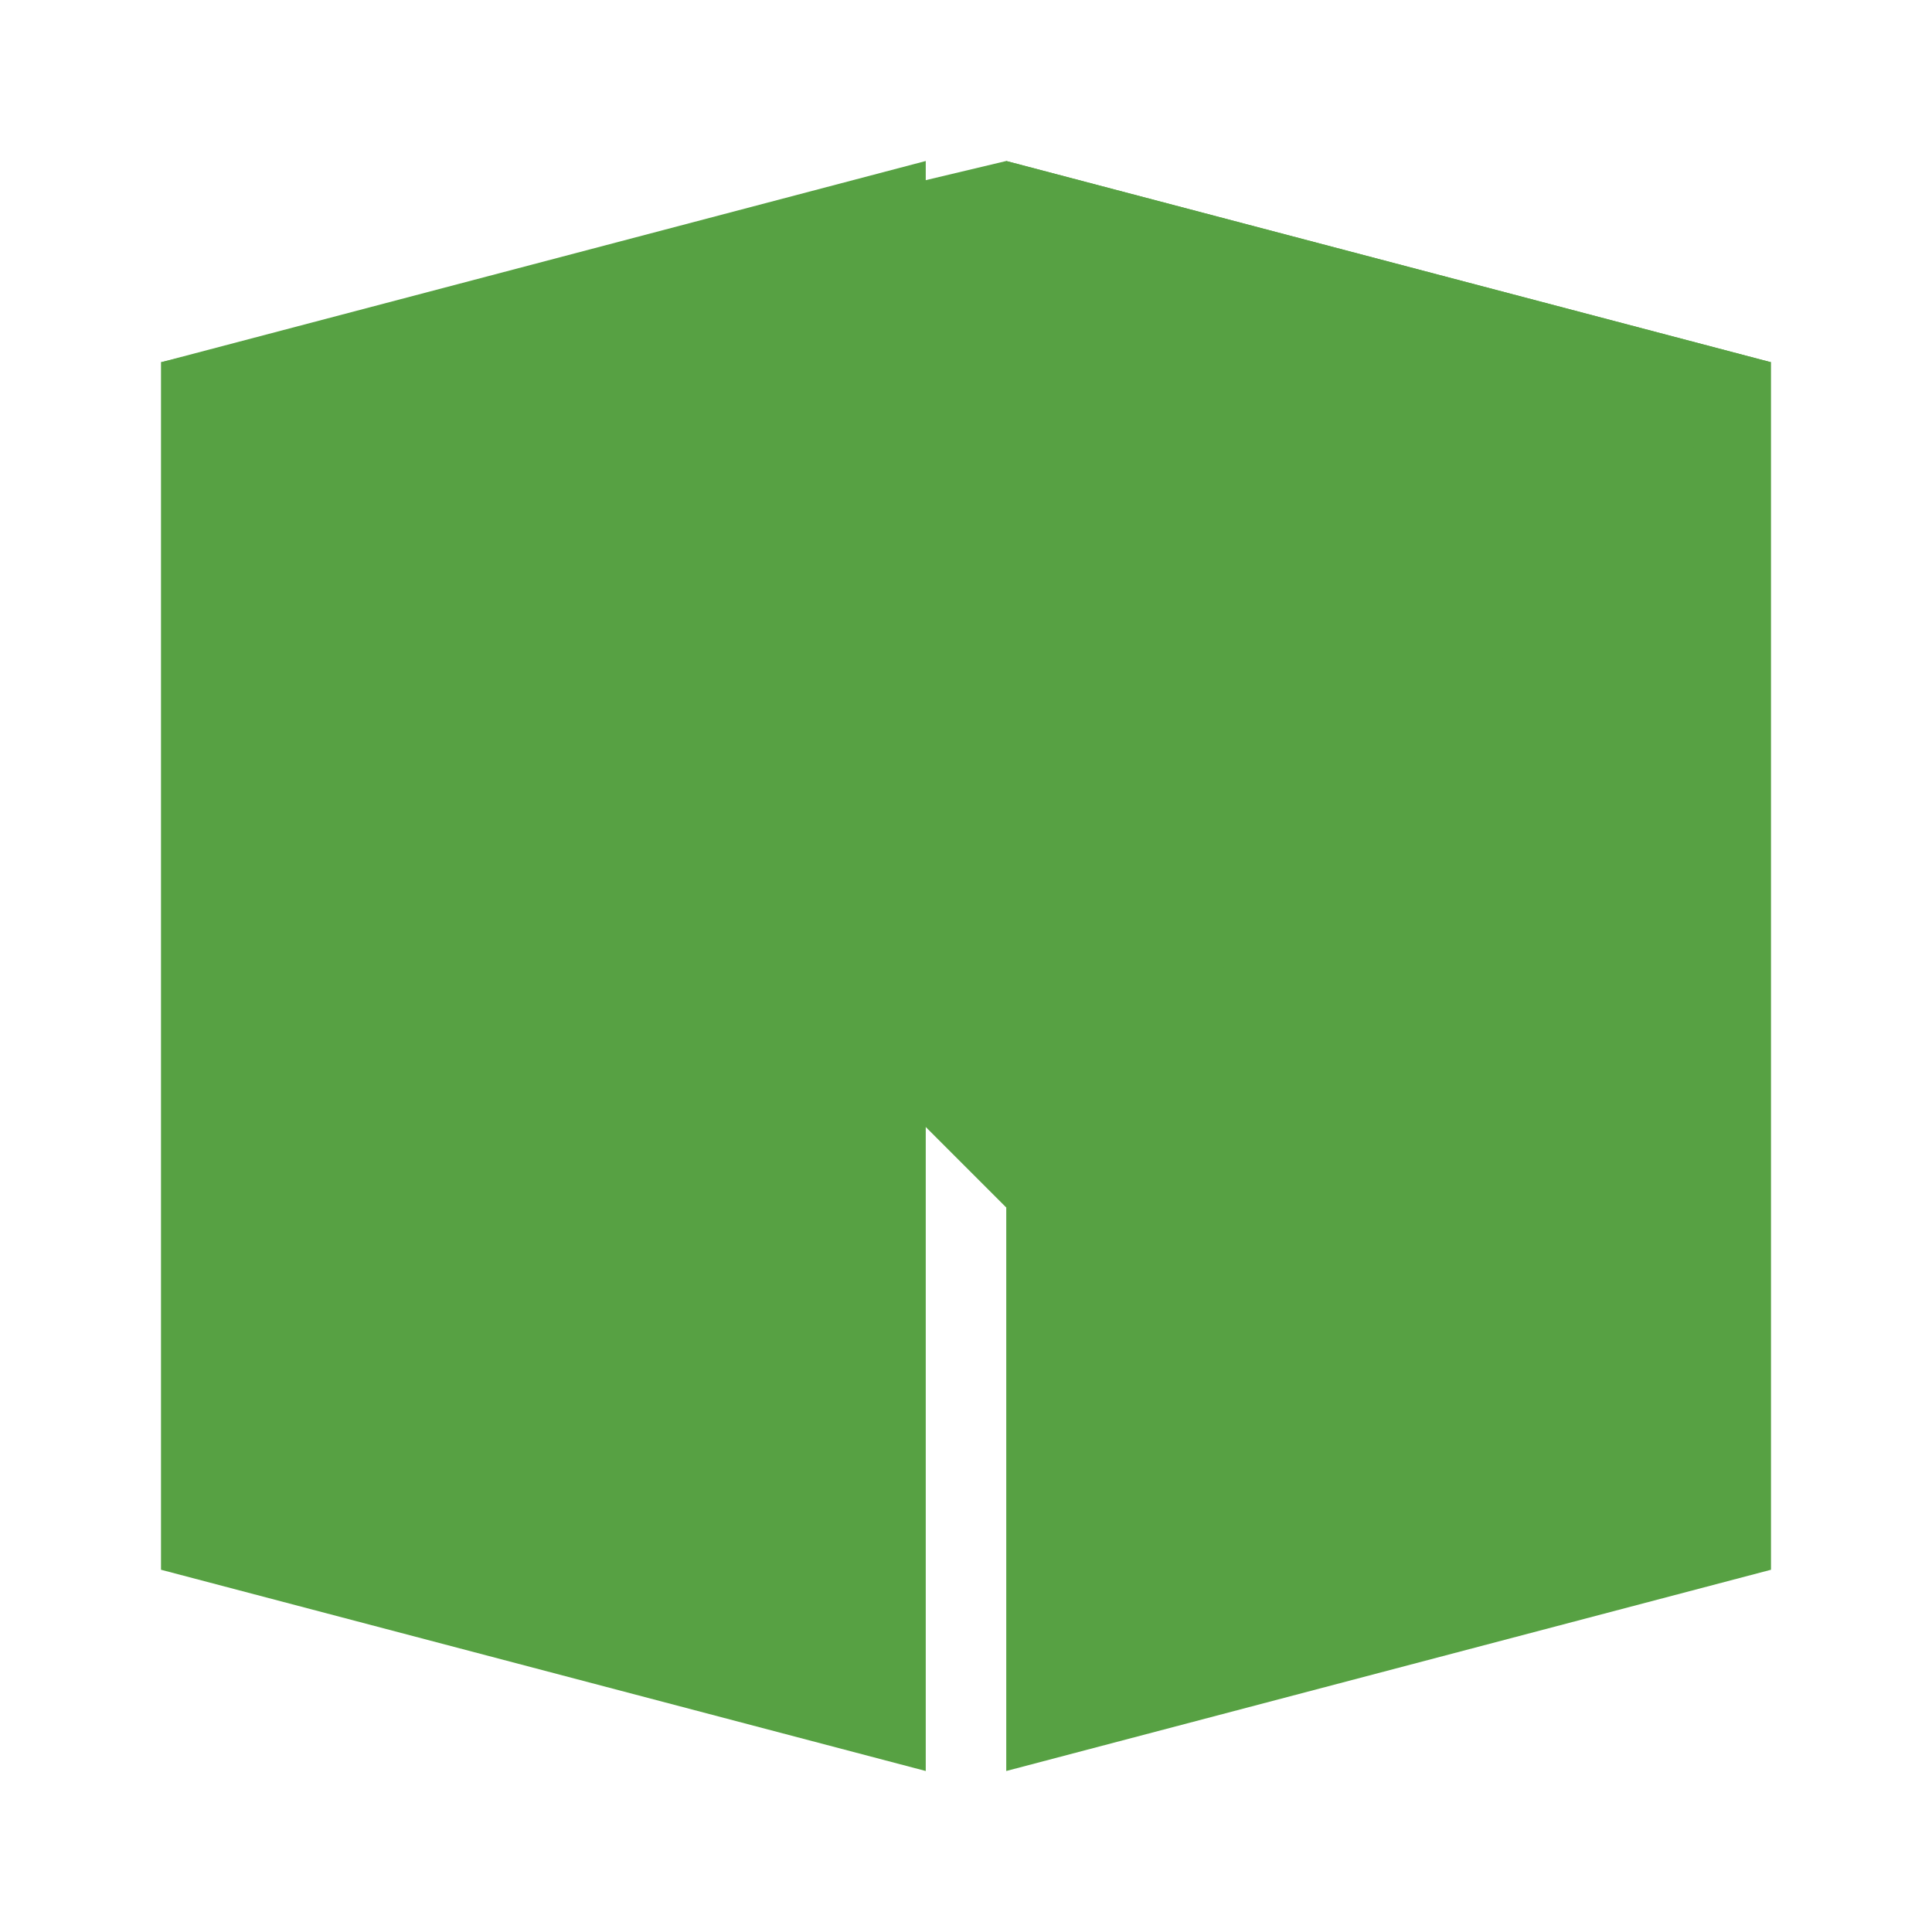
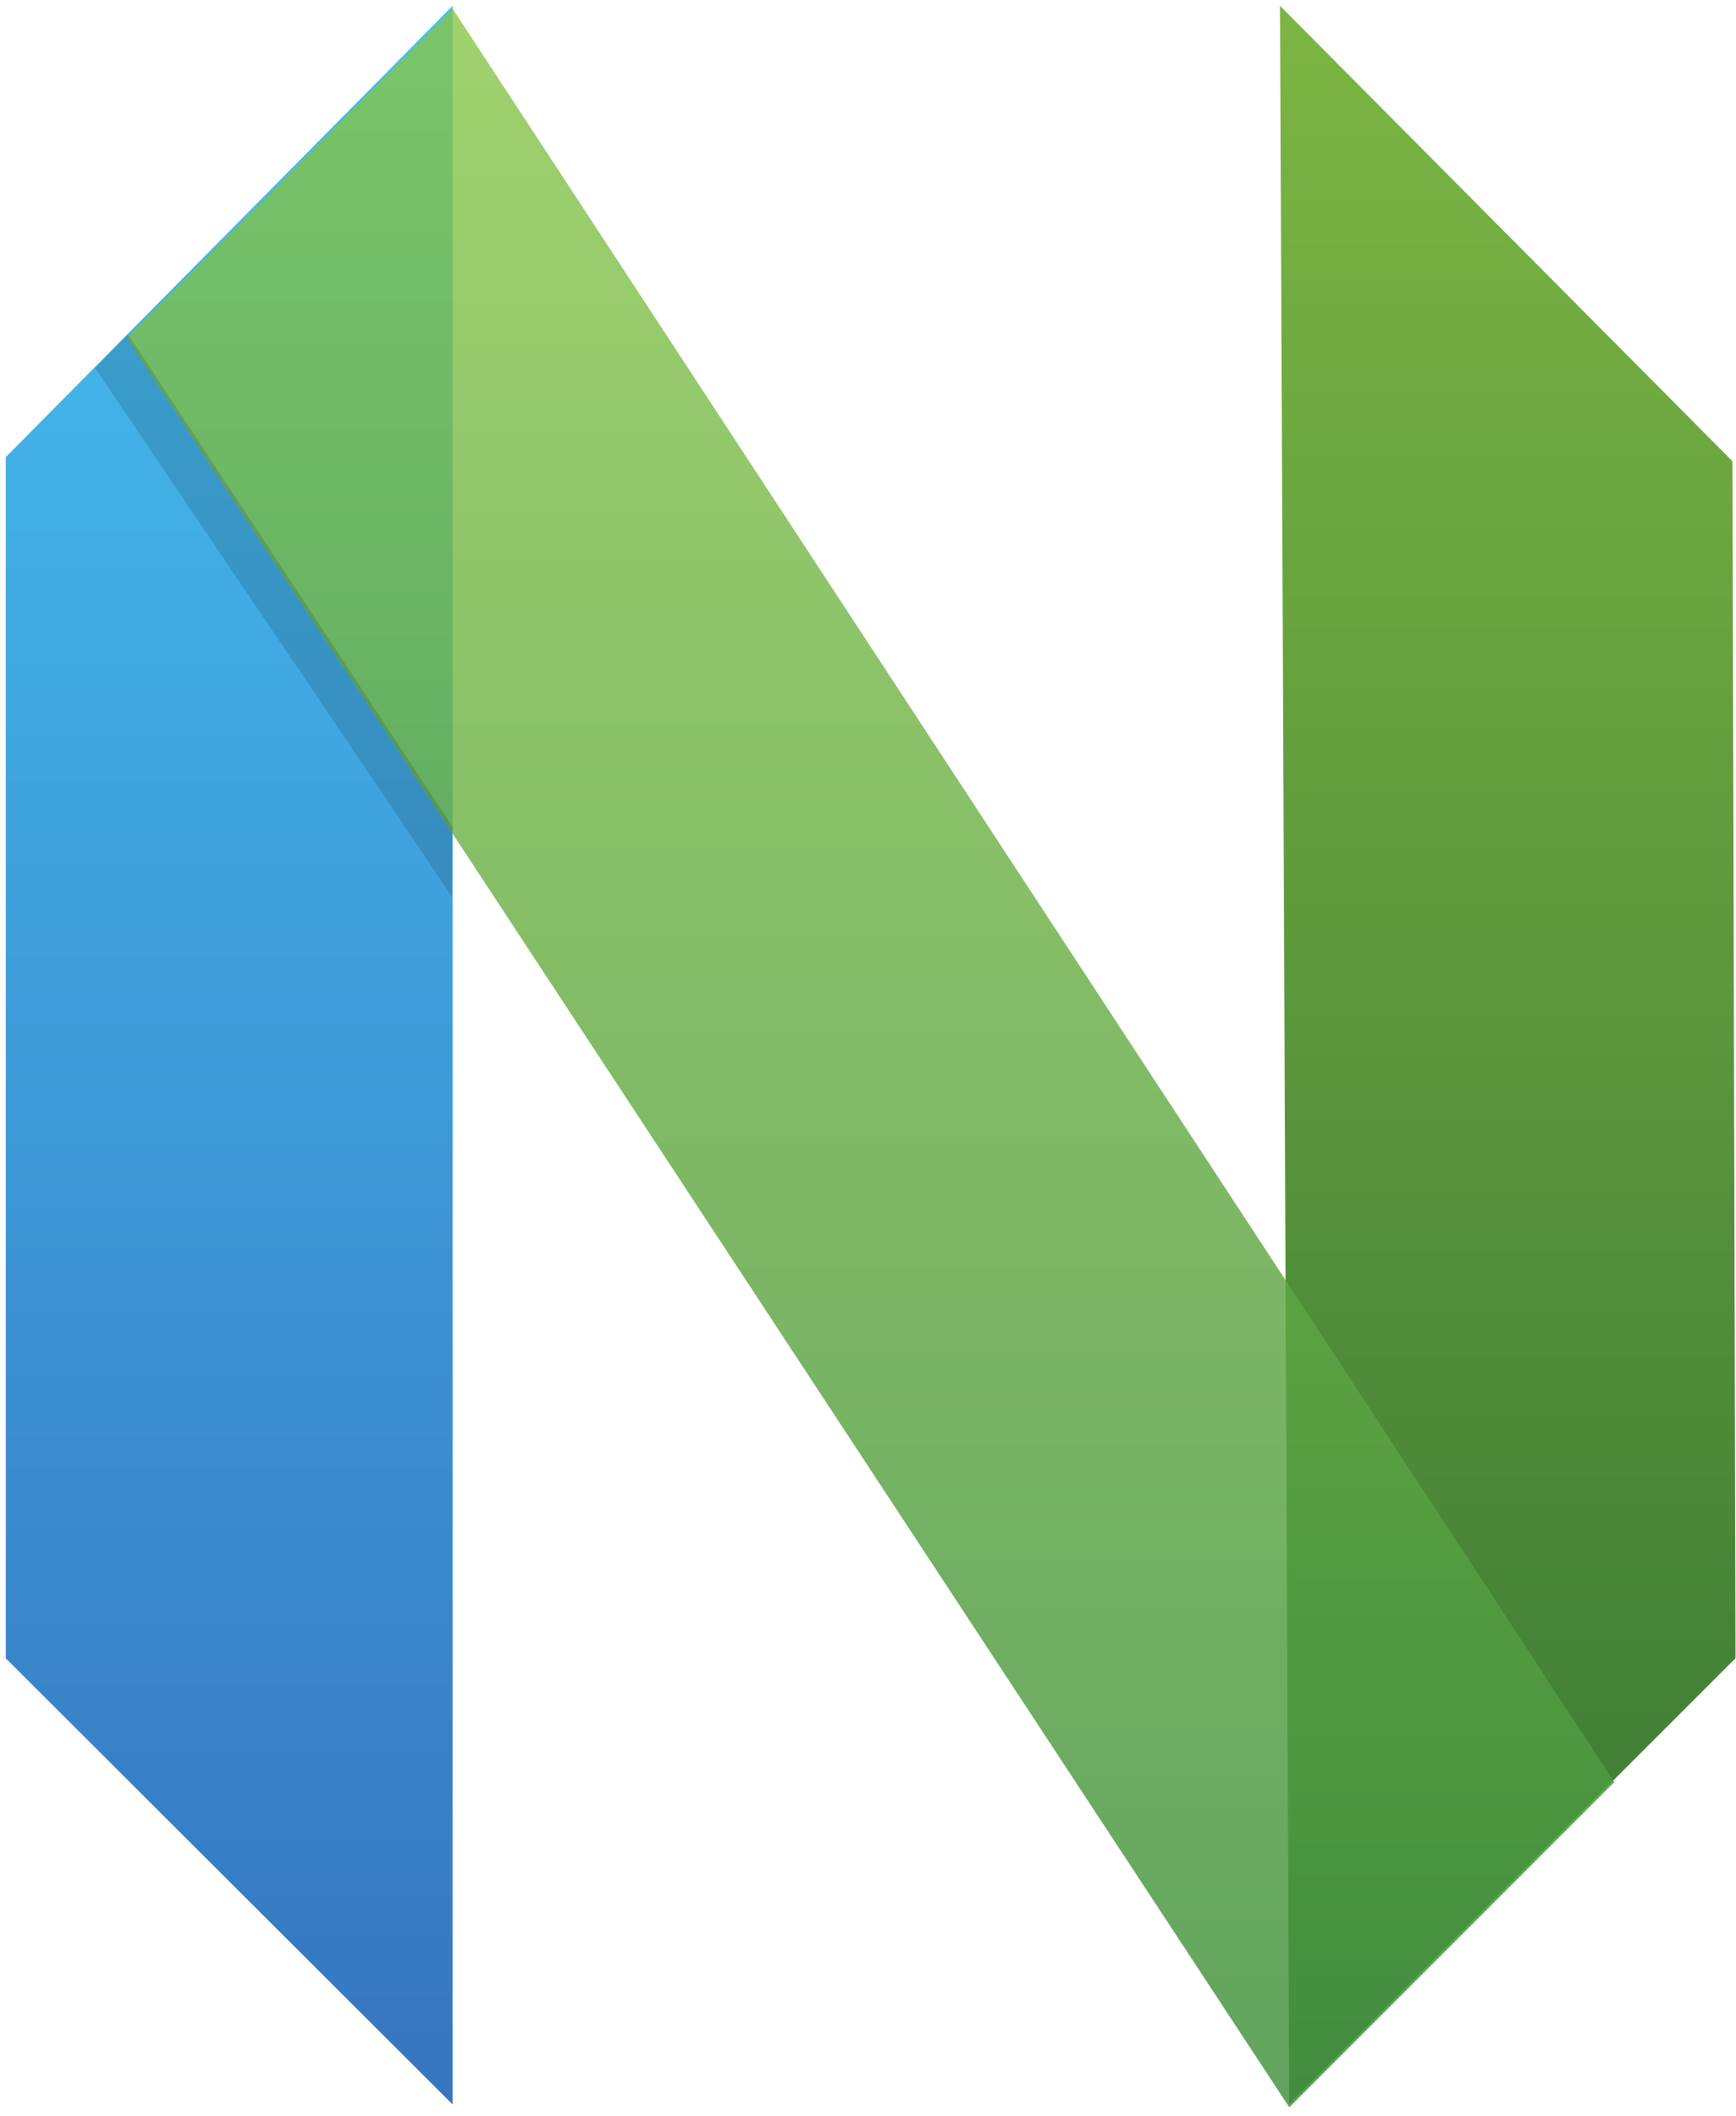
- <svg xmlns="http://www.w3.org/2000/svg" viewBox="0 0 24 24">
-   <path fill="#57a143" d="M2 4.5L11.5 2v20L2 19.5z" />
-   <path fill="#57a143" d="M12.5 2L22 4.5v15L12.5 22z" />
-   <path fill="#57a143" d="M2 4.5L12.5 15L22 4.5L12.5 2z" />
+ <svg xmlns="http://www.w3.org/2000/svg" width="602px" height="734px" viewBox="0 0 602 734" version="1.1">
+   <description>Created with Sketch (http://www.bohemiancoding.com/sketch)</description>
+   <defs>
+     <linearGradient x1="50%" y1="0%" x2="50%" y2="100%" id="linearGradient-1">
+       <stop stop-color="#16B0ED" stop-opacity="0.8" offset="0%" />
+       <stop stop-color="#0F59B2" stop-opacity="0.837" offset="100%" />
+     </linearGradient>
+     <linearGradient x1="50%" y1="0%" x2="50%" y2="100%" id="linearGradient-2">
+       <stop stop-color="#7DB643" offset="0%" />
+       <stop stop-color="#367533" offset="100%" />
+     </linearGradient>
+     <linearGradient x1="50%" y1="0%" x2="50%" y2="100%" id="linearGradient-3">
+       <stop stop-color="#88C649" stop-opacity="0.8" offset="0%" />
+       <stop stop-color="#439240" stop-opacity="0.84" offset="100%" />
+     </linearGradient>
+   </defs>
+   <g id="Page-1" stroke="none" stroke-width="1" fill="none" fill-rule="evenodd">
+     <g id="mark-copy" transform="translate(2, 3)">
+       <path d="M0,155.57 L155,-1 L155,727 L0,572.238 L0,155.57 Z" id="Left---green" fill="url(#linearGradient-1)" />
+       <path d="M443.06,156.982 L600,-1 L596.819,727 L442,572.22 L443.06,156.982 Z" id="Right---blue" fill="url(#linearGradient-2)" transform="translate(521, 363.5) scale(-1, 1) translate(-521, -363.5) " />
+       <path d="M154.986,0 L558,615.19 L445.225,728 L42,114.172 L154.986,0 Z" id="Cross---blue" fill="url(#linearGradient-3)" />
+       <path d="M155,283.832 L154.787,308 L31,124.711 L42.462,113 L155,283.832 Z" id="Shadow" fill-opacity="0.13" fill="#000000" />
+     </g>
+   </g>
</svg>
